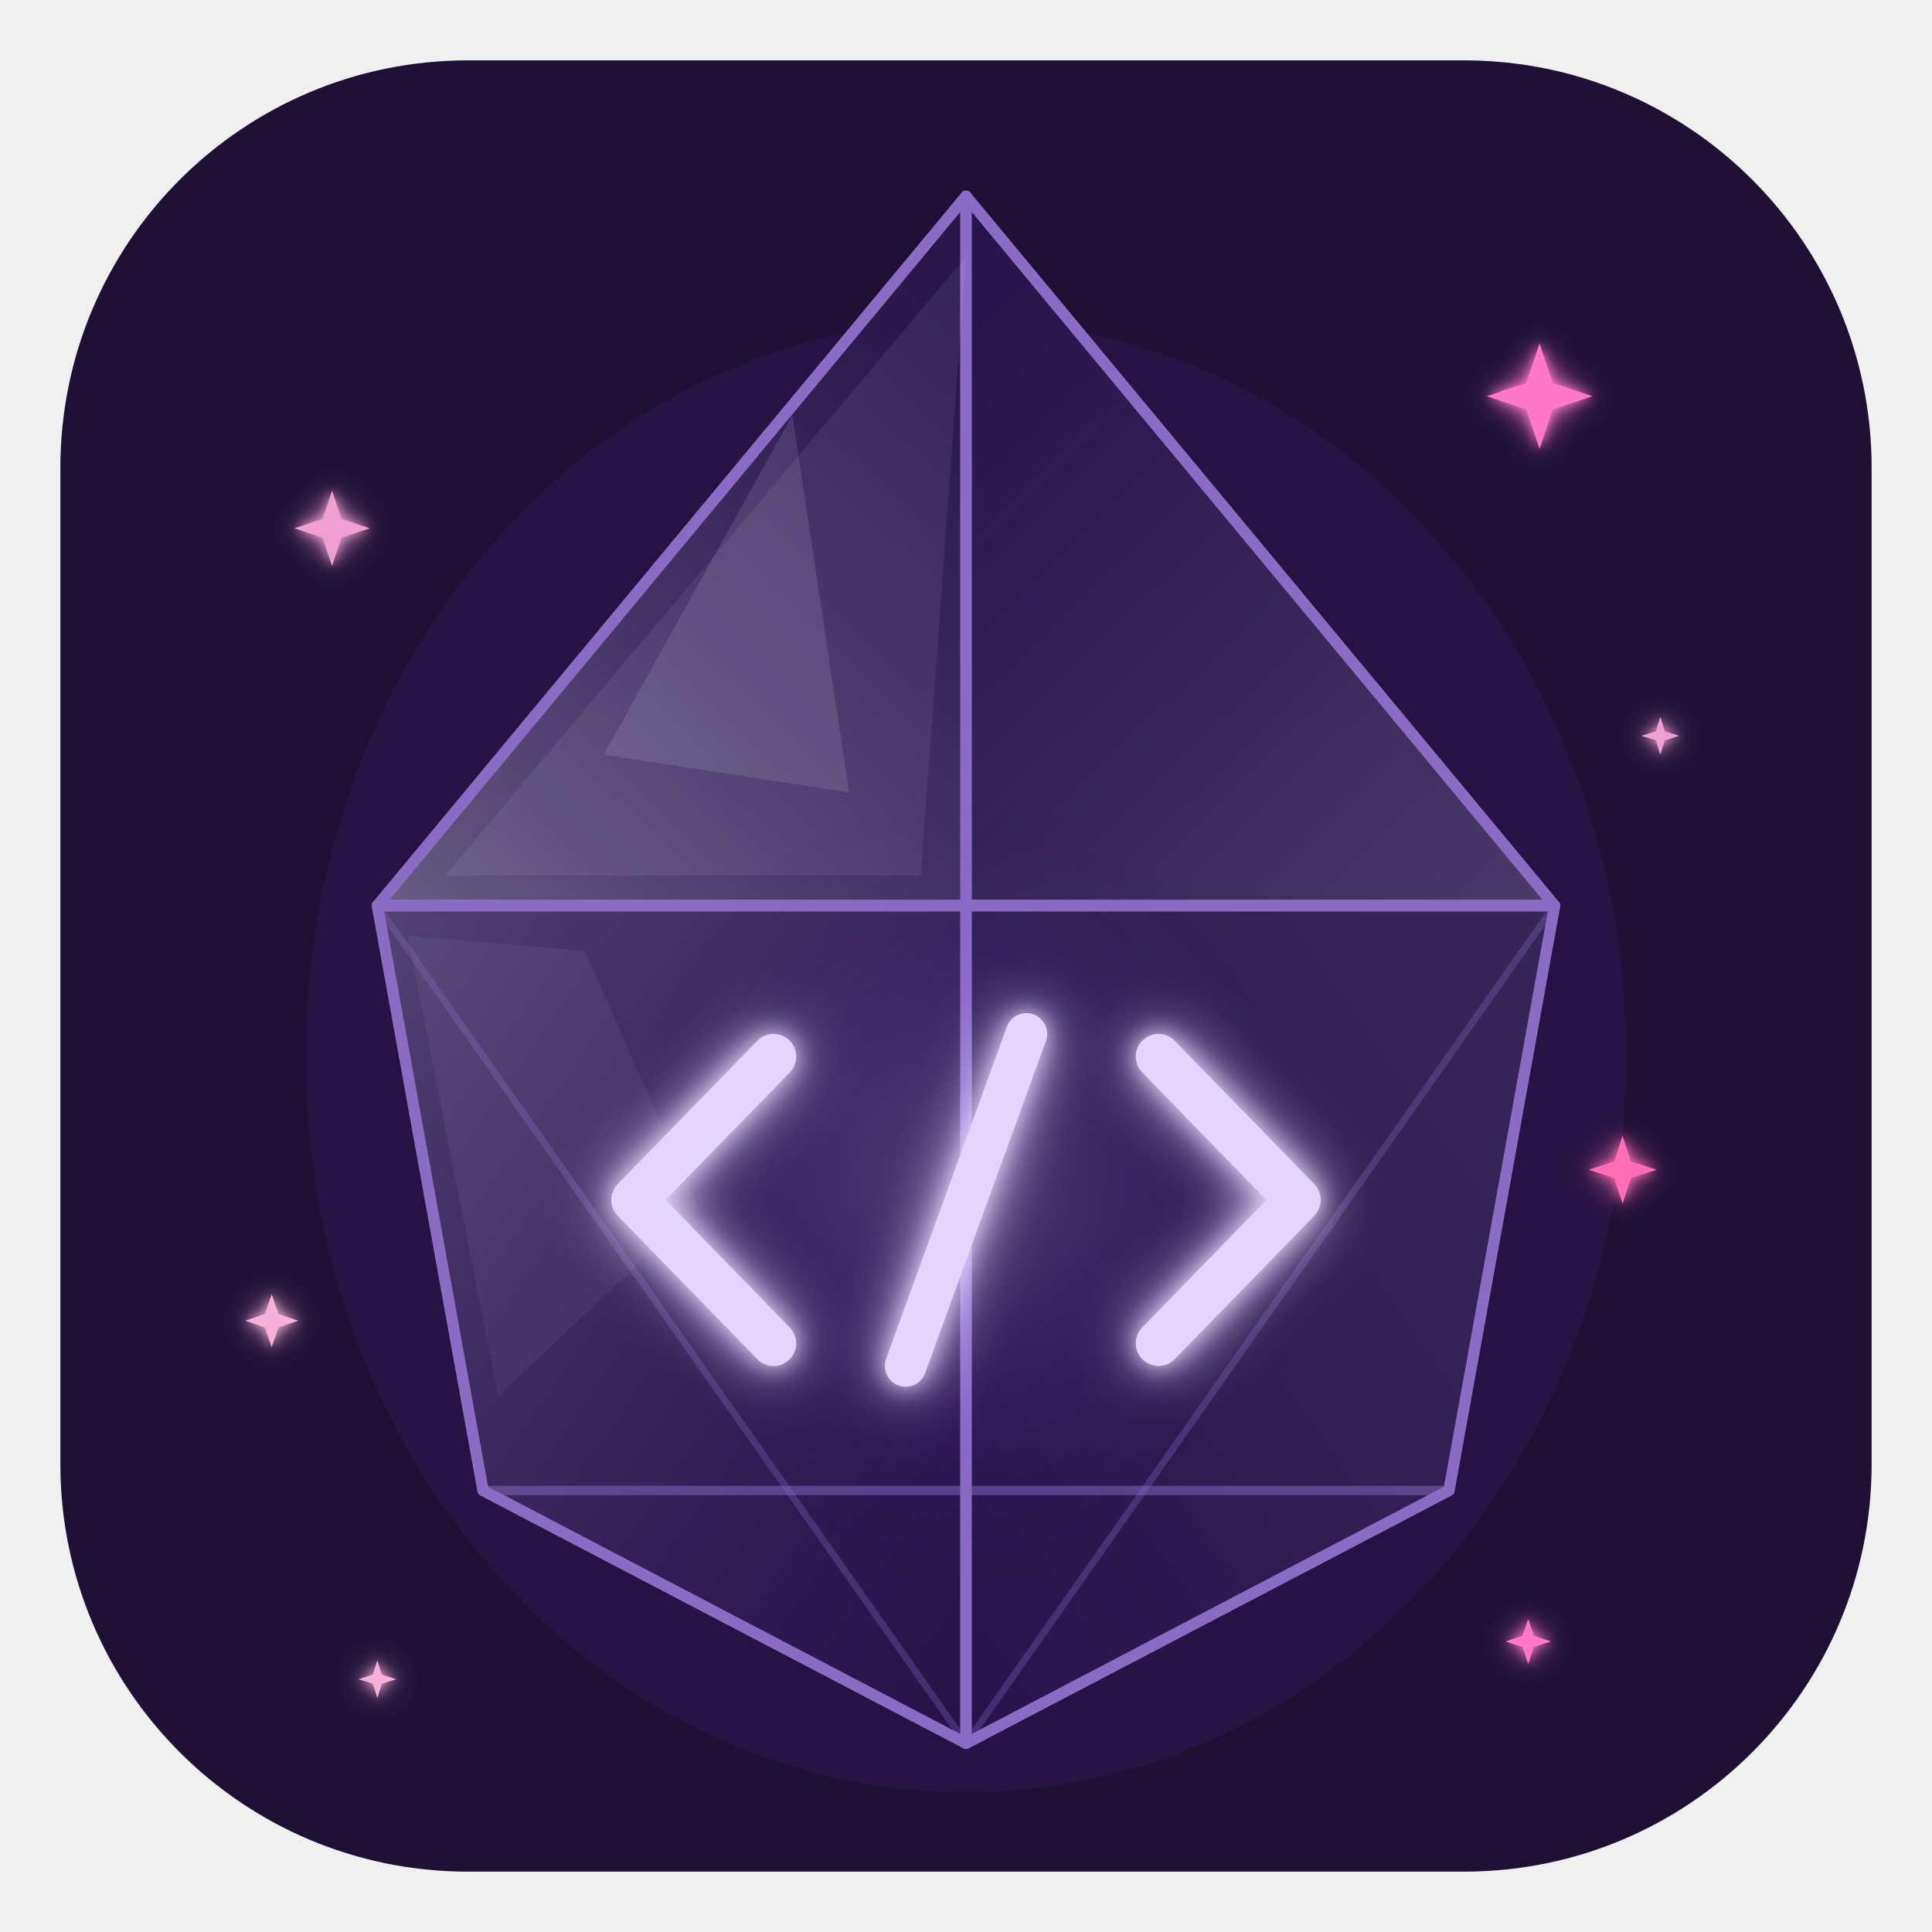
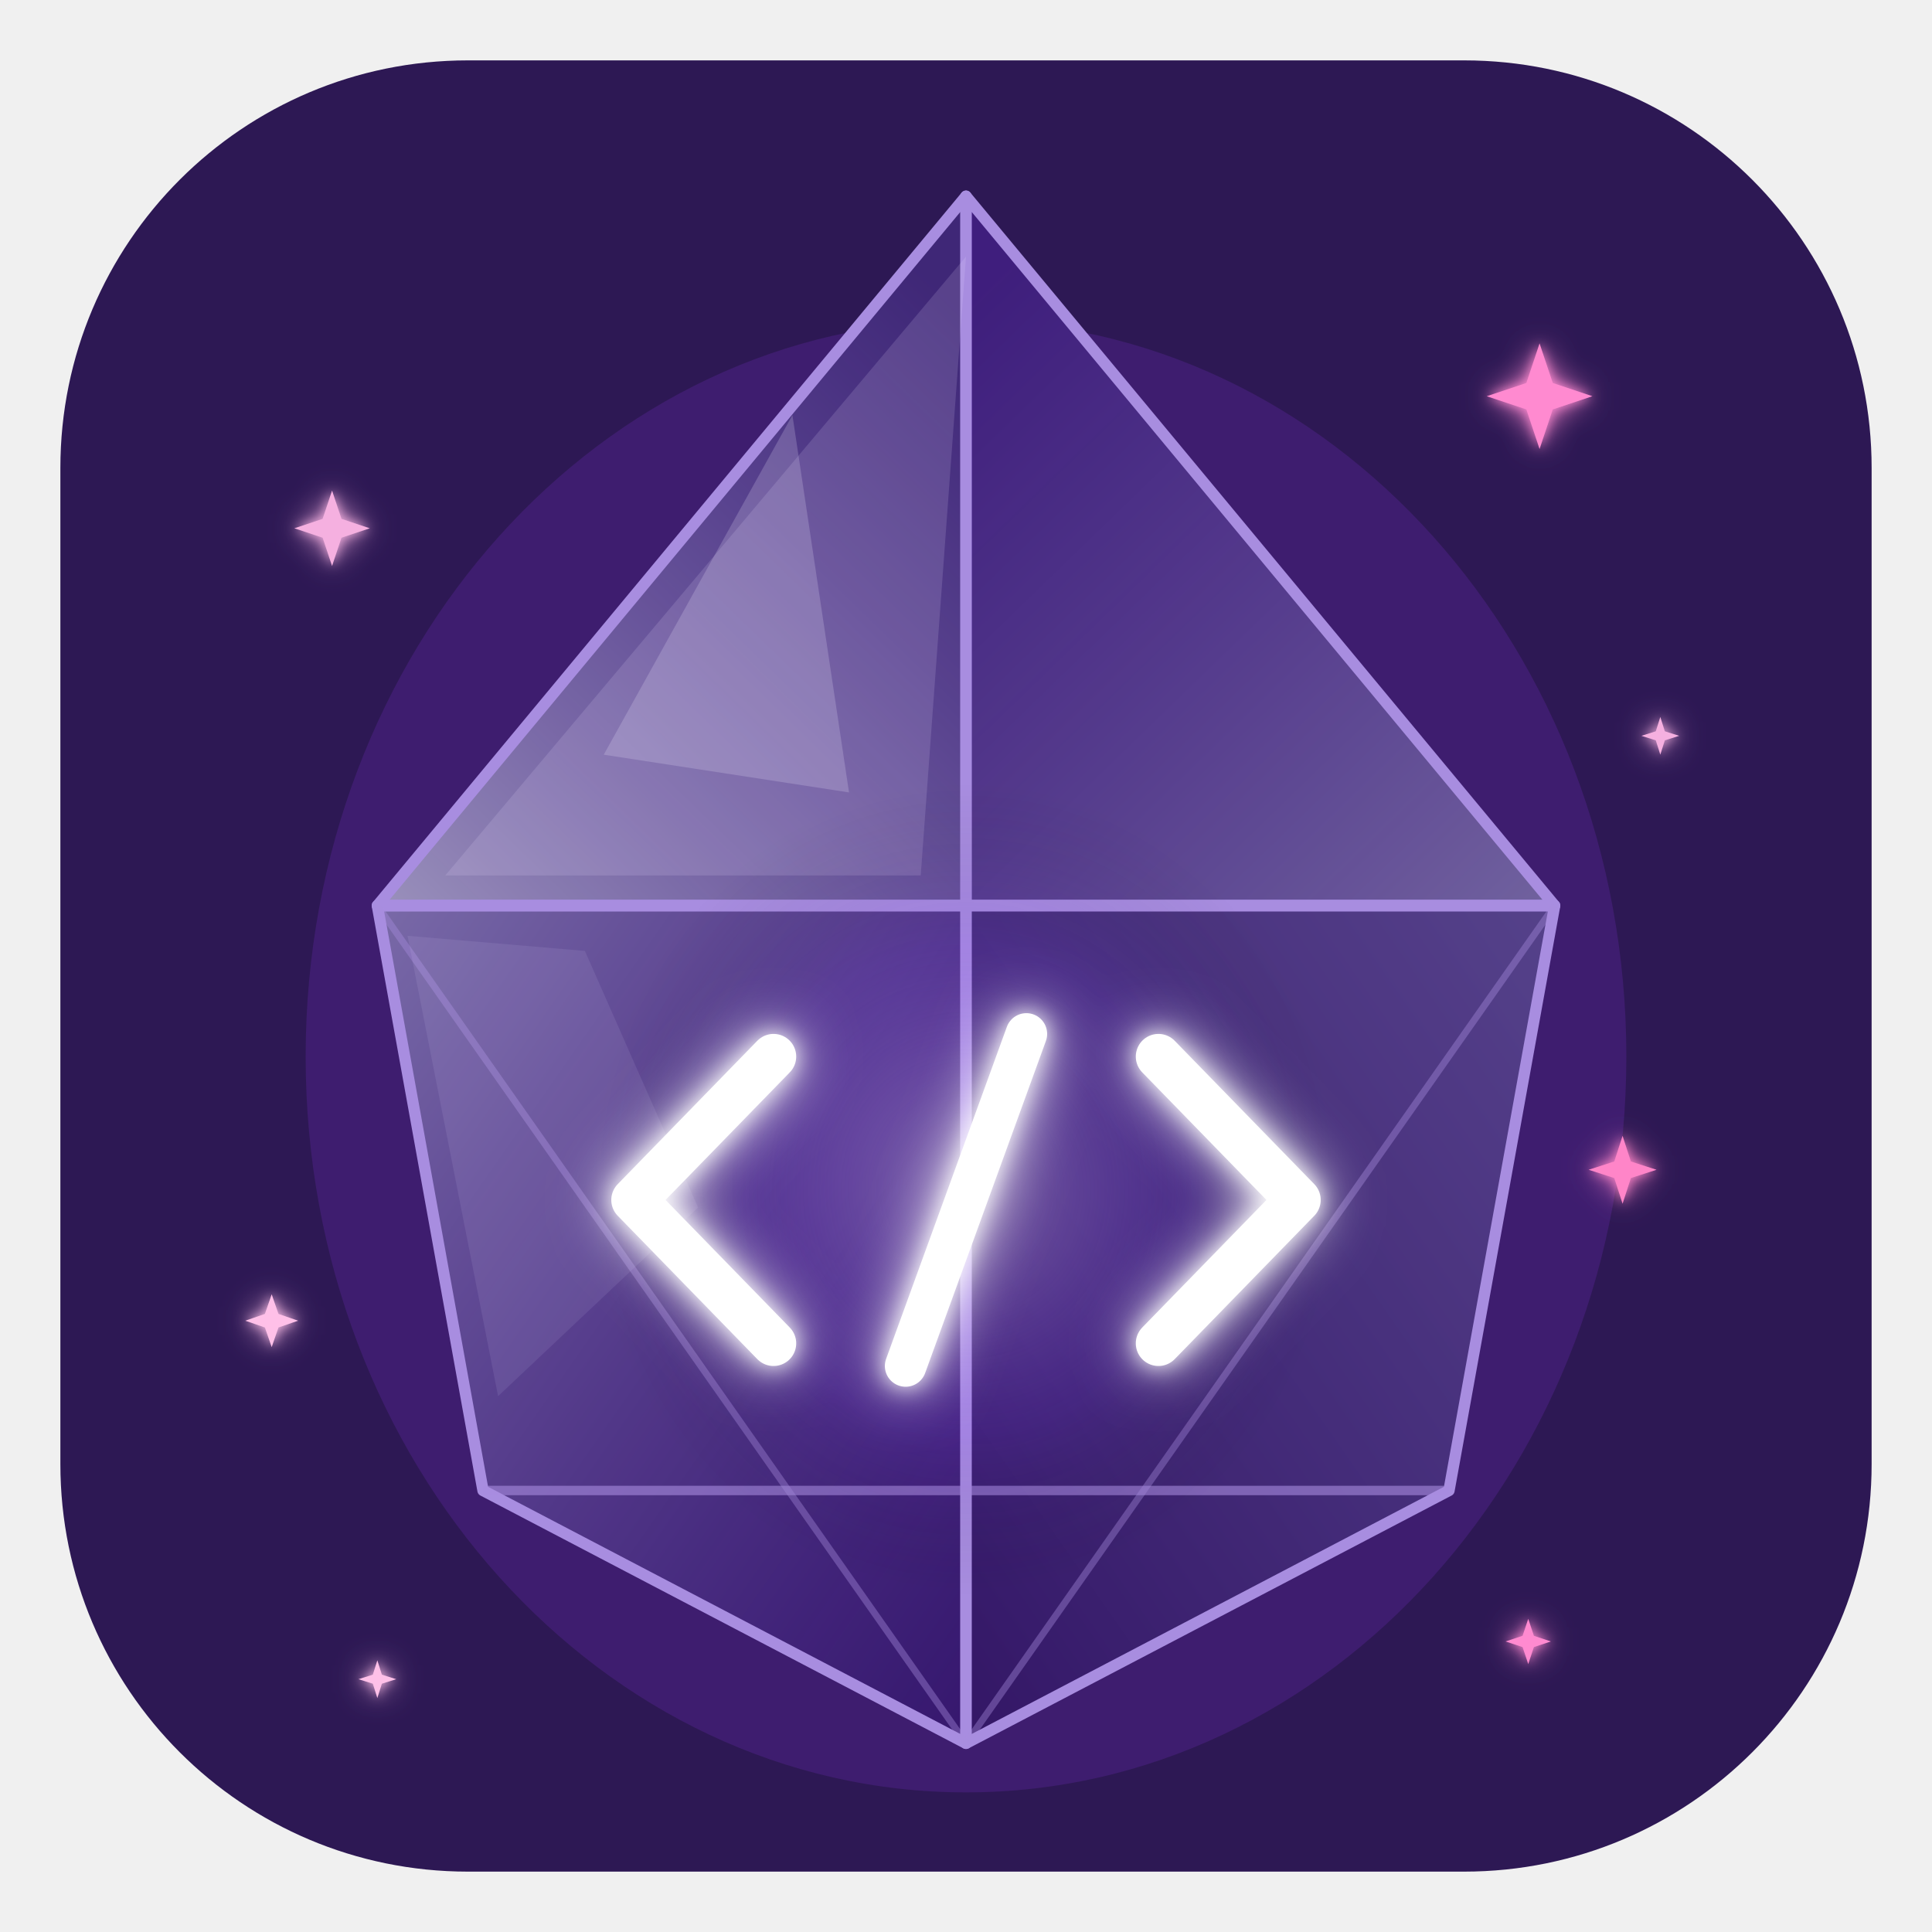
<svg xmlns="http://www.w3.org/2000/svg" viewBox="0 0 512 512" width="512" height="512">
  <defs>
    <clipPath id="iconMask">
      <rect x="16" y="16" width="480" height="480" rx="108" ry="108" />
    </clipPath>
    <linearGradient id="panelTopLeft" x1="0" y1="1" x2="0.8" y2="0">
-       <stop offset="0%" stop-color="#ddd6fe" stop-opacity="0.4" />
-       <stop offset="100%" stop-color="#8b5cf6" stop-opacity="0.12" />
+       <stop offset="0%" stop-color="#ddd6fe" stop-opacity="0.65" />
+       <stop offset="100%" stop-color="#8b5cf6" stop-opacity="0.3" />
    </linearGradient>
    <linearGradient id="panelTopRight" x1="1" y1="1" x2="0.2" y2="0">
-       <stop offset="0%" stop-color="#c4b5fd" stop-opacity="0.28" />
-       <stop offset="100%" stop-color="#7c3aed" stop-opacity="0.15" />
+       <stop offset="0%" stop-color="#c4b5fd" stop-opacity="0.5" />
+       <stop offset="100%" stop-color="#7c3aed" stop-opacity="0.35" />
    </linearGradient>
    <linearGradient id="panelLeft" x1="0" y1="0" x2="1" y2="1">
-       <stop offset="0%" stop-color="#c4b5fd" stop-opacity="0.32" />
-       <stop offset="100%" stop-color="#6d28d9" stop-opacity="0.15" />
+       <stop offset="0%" stop-color="#c4b5fd" stop-opacity="0.55" />
+       <stop offset="100%" stop-color="#6d28d9" stop-opacity="0.3" />
    </linearGradient>
    <linearGradient id="panelRight" x1="1" y1="0" x2="0" y2="1">
-       <stop offset="0%" stop-color="#a78bfa" stop-opacity="0.2" />
-       <stop offset="100%" stop-color="#4c1d95" stop-opacity="0.28" />
+       <stop offset="0%" stop-color="#a78bfa" stop-opacity="0.4" />
+       <stop offset="100%" stop-color="#4c1d95" stop-opacity="0.45" />
    </linearGradient>
    <radialGradient id="innerGlow" cx="0.5" cy="0.48" r="0.45">
-       <stop offset="0%" stop-color="#e9d5ff" stop-opacity="0.18" />
-       <stop offset="60%" stop-color="#7c3aed" stop-opacity="0.05" />
+       <stop offset="0%" stop-color="#e9d5ff" stop-opacity="0.35" />
+       <stop offset="60%" stop-color="#7c3aed" stop-opacity="0.12" />
      <stop offset="100%" stop-color="transparent" stop-opacity="0" />
    </radialGradient>
    <filter id="bracketGlow" x="-40%" y="-40%" width="180%" height="180%">
      <feGaussianBlur in="SourceGraphic" stdDeviation="8" result="blur1" />
      <feGaussianBlur in="SourceGraphic" stdDeviation="3" result="blur2" />
      <feMerge>
        <feMergeNode in="blur1" />
        <feMergeNode in="blur2" />
        <feMergeNode in="SourceGraphic" />
      </feMerge>
    </filter>
    <filter id="neonGlow" x="-150%" y="-150%" width="400%" height="400%">
      <feGaussianBlur in="SourceGraphic" stdDeviation="4" result="blur1" />
      <feGaussianBlur in="SourceGraphic" stdDeviation="1.5" result="blur2" />
      <feMerge>
        <feMergeNode in="blur1" />
        <feMergeNode in="blur2" />
        <feMergeNode in="SourceGraphic" />
      </feMerge>
    </filter>
  </defs>
-   <rect x="16" y="16" width="480" height="480" rx="108" ry="108" fill="#1e1035" />
+   <rect x="16" y="16" width="480" height="480" rx="108" ry="108" fill="#2d1854" />
  <g clip-path="url(#iconMask)">
-     <ellipse cx="256" cy="280" rx="175" ry="195" fill="#2d1652" opacity="0.5" />
-     <ellipse cx="256" cy="270" rx="120" ry="140" fill="#3b1f6e" opacity="0.25" />
-     <path d="M 256 52 L 100 240 L 128 395 L 256 462 L 384 395 L 412 240 Z" fill="#1a0e30" />
-     <path d="M 256 52 L 100 240 L 256 240 Z" fill="url(#panelTopLeft)" stroke="#8b6cc5" stroke-width="3" stroke-linejoin="round" />
-     <path d="M 256 52 L 256 240 L 412 240 Z" fill="url(#panelTopRight)" stroke="#8b6cc5" stroke-width="3" stroke-linejoin="round" />
-     <path d="M 100 240 L 128 395 L 256 462 L 256 240 Z" fill="url(#panelLeft)" stroke="#8b6cc5" stroke-width="3" stroke-linejoin="round" />
-     <path d="M 256 240 L 256 462 L 384 395 L 412 240 Z" fill="url(#panelRight)" stroke="#8b6cc5" stroke-width="3" stroke-linejoin="round" />
-     <line x1="100" y1="240" x2="412" y2="240" stroke="#8b6cc5" stroke-width="3" />
-     <line x1="128" y1="395" x2="384" y2="395" stroke="#8b6cc5" stroke-width="2.5" stroke-opacity="0.5" />
-     <line x1="100" y1="240" x2="256" y2="462" stroke="#8b6cc5" stroke-width="1.8" stroke-opacity="0.3" />
-     <line x1="412" y1="240" x2="256" y2="462" stroke="#8b6cc5" stroke-width="1.8" stroke-opacity="0.3" />
-     <path d="M 256 68 L 118 232 L 244 232 Z" fill="#e8deff" opacity="0.08" />
-     <path d="M 210 110 L 160 200 L 225 210 Z" fill="#f0eaff" opacity="0.12" />
-     <path d="M 108 248 L 132 370 L 185 320 L 155 252 Z" fill="#ddd6fe" opacity="0.06" />
+     <ellipse cx="256" cy="280" rx="175" ry="195" fill="#4a2080" opacity="0.6" />
+     <ellipse cx="256" cy="270" rx="120" ry="140" fill="#5b2d9e" opacity="0.35" />
+     <path d="M 256 52 L 100 240 L 128 395 L 256 462 L 384 395 L 412 240 Z" fill="#1e1040" />
+     <path d="M 256 52 L 100 240 L 256 240 Z" fill="url(#panelTopLeft)" stroke="#a88de0" stroke-width="3" stroke-linejoin="round" />
+     <path d="M 256 52 L 256 240 L 412 240 Z" fill="url(#panelTopRight)" stroke="#a88de0" stroke-width="3" stroke-linejoin="round" />
+     <path d="M 100 240 L 128 395 L 256 462 L 256 240 Z" fill="url(#panelLeft)" stroke="#a88de0" stroke-width="3" stroke-linejoin="round" />
+     <path d="M 256 240 L 256 462 L 384 395 L 412 240 Z" fill="url(#panelRight)" stroke="#a88de0" stroke-width="3" stroke-linejoin="round" />
+     <line x1="100" y1="240" x2="412" y2="240" stroke="#a88de0" stroke-width="3" />
+     <line x1="128" y1="395" x2="384" y2="395" stroke="#a88de0" stroke-width="2.5" stroke-opacity="0.6" />
+     <line x1="100" y1="240" x2="256" y2="462" stroke="#a88de0" stroke-width="1.8" stroke-opacity="0.4" />
+     <line x1="412" y1="240" x2="256" y2="462" stroke="#a88de0" stroke-width="1.8" stroke-opacity="0.4" />
+     <path d="M 256 68 L 118 232 L 244 232 Z" fill="#e8deff" opacity="0.15" />
+     <path d="M 210 110 L 160 200 L 225 210 Z" fill="#f0eaff" opacity="0.2" />
+     <path d="M 108 248 L 132 370 L 185 320 L 155 252 Z" fill="#ddd6fe" opacity="0.1" />
    <ellipse cx="256" cy="320" rx="110" ry="120" fill="url(#innerGlow)" />
    <g filter="url(#bracketGlow)">
-       <path d="M 205 280 L 168 318 L 205 356" fill="none" stroke="#e2d6ff" stroke-width="12" stroke-linecap="round" stroke-linejoin="round" />
-       <path d="M 272 274 L 240 362" fill="none" stroke="#e2d6ff" stroke-width="11" stroke-linecap="round" />
-       <path d="M 307 280 L 344 318 L 307 356" fill="none" stroke="#e2d6ff" stroke-width="12" stroke-linecap="round" stroke-linejoin="round" />
+       <path d="M 205 280 L 168 318 L 205 356" fill="none" stroke="#ffffff" stroke-width="12" stroke-linecap="round" stroke-linejoin="round" />
+       <path d="M 272 274 L 240 362" fill="none" stroke="#ffffff" stroke-width="11" stroke-linecap="round" />
+       <path d="M 307 280 L 344 318 L 307 356" fill="none" stroke="#ffffff" stroke-width="12" stroke-linecap="round" stroke-linejoin="round" />
    </g>
    <g filter="url(#neonGlow)" transform="translate(408, 105)">
-       <path d="M 0 -14 L 3.5 -3.5 L 14 0 L 3.5 3.5 L 0 14 L -3.5 3.5 L -14 0 L -3.5 -3.5 Z" fill="#ff79c6" />
+       <path d="M 0 -14 L 3.5 -3.5 L 14 0 L 3.5 3.5 L 0 14 L -3.5 3.5 L -14 0 L -3.5 -3.5 Z" fill="#ff8ad0" />
    </g>
    <g filter="url(#neonGlow)" transform="translate(88, 140)">
-       <path d="M 0 -10 L 2.5 -2.5 L 10 0 L 2.5 2.5 L 0 10 L -2.5 2.5 L -10 0 L -2.5 -2.5 Z" fill="#f0a0d0" />
+       <path d="M 0 -10 L 2.5 -2.5 L 10 0 L 2.5 2.5 L 0 10 L -2.5 2.5 L -10 0 L -2.5 -2.5 Z" fill="#f5b0e0" />
    </g>
    <g filter="url(#neonGlow)" transform="translate(430, 310)">
-       <path d="M 0 -9 L 2.2 -2.2 L 9 0 L 2.2 2.2 L 0 9 L -2.2 2.2 L -9 0 L -2.2 -2.2 Z" fill="#ff6eb4" />
+       <path d="M 0 -9 L 2.2 -2.2 L 9 0 L 2.2 2.2 L 0 9 L -2.2 2.2 L -9 0 L -2.2 -2.2 Z" fill="#ff85c8" />
    </g>
    <g filter="url(#neonGlow)" transform="translate(72, 350)">
-       <path d="M 0 -7 L 1.8 -1.8 L 7 0 L 1.8 1.8 L 0 7 L -1.8 1.8 L -7 0 L -1.8 -1.8 Z" fill="#f7b0d8" />
+       <path d="M 0 -7 L 1.8 -1.8 L 7 0 L 1.8 1.8 L 0 7 L -1.8 1.8 L -7 0 L -1.8 -1.8 Z" fill="#ffc0e8" />
    </g>
    <g filter="url(#neonGlow)" transform="translate(405, 435)">
-       <path d="M 0 -6 L 1.5 -1.5 L 6 0 L 1.5 1.5 L 0 6 L -1.5 1.5 L -6 0 L -1.5 -1.5 Z" fill="#ff79c6" />
+       <path d="M 0 -6 L 1.5 -1.5 L 6 0 L 1.5 1.5 L 0 6 L -1.5 1.5 L -6 0 L -1.5 -1.5 Z" fill="#ff8ad0" />
    </g>
    <g filter="url(#neonGlow)" transform="translate(440, 195)">
-       <path d="M 0 -5 L 1.2 -1.2 L 5 0 L 1.2 1.2 L 0 5 L -1.2 1.2 L -5 0 L -1.2 -1.2 Z" fill="#f0a0d0" />
+       <path d="M 0 -5 L 1.2 -1.2 L 5 0 L 1.2 1.2 L 0 5 L -1.2 1.2 L -5 0 L -1.2 -1.2 Z" fill="#f5b0e0" />
    </g>
    <g filter="url(#neonGlow)" transform="translate(100, 445)">
-       <path d="M 0 -5 L 1.2 -1.2 L 5 0 L 1.2 1.2 L 0 5 L -1.2 1.2 L -5 0 L -1.2 -1.2 Z" fill="#f7b0d8" />
+       <path d="M 0 -5 L 1.2 -1.2 L 5 0 L 1.2 1.2 L 0 5 L -1.2 1.2 L -5 0 L -1.2 -1.2 Z" fill="#ffc0e8" />
    </g>
  </g>
</svg>
